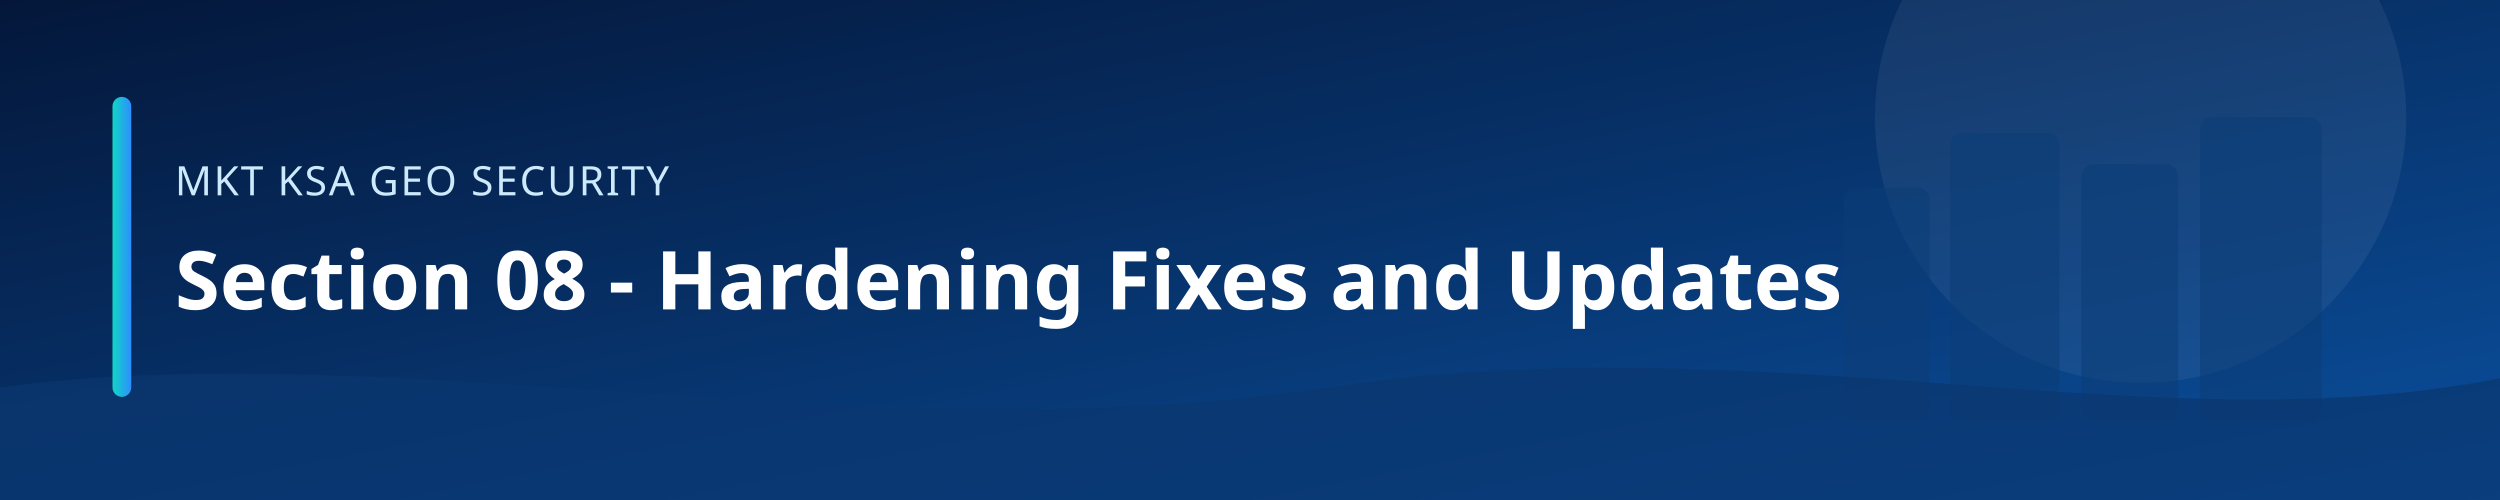
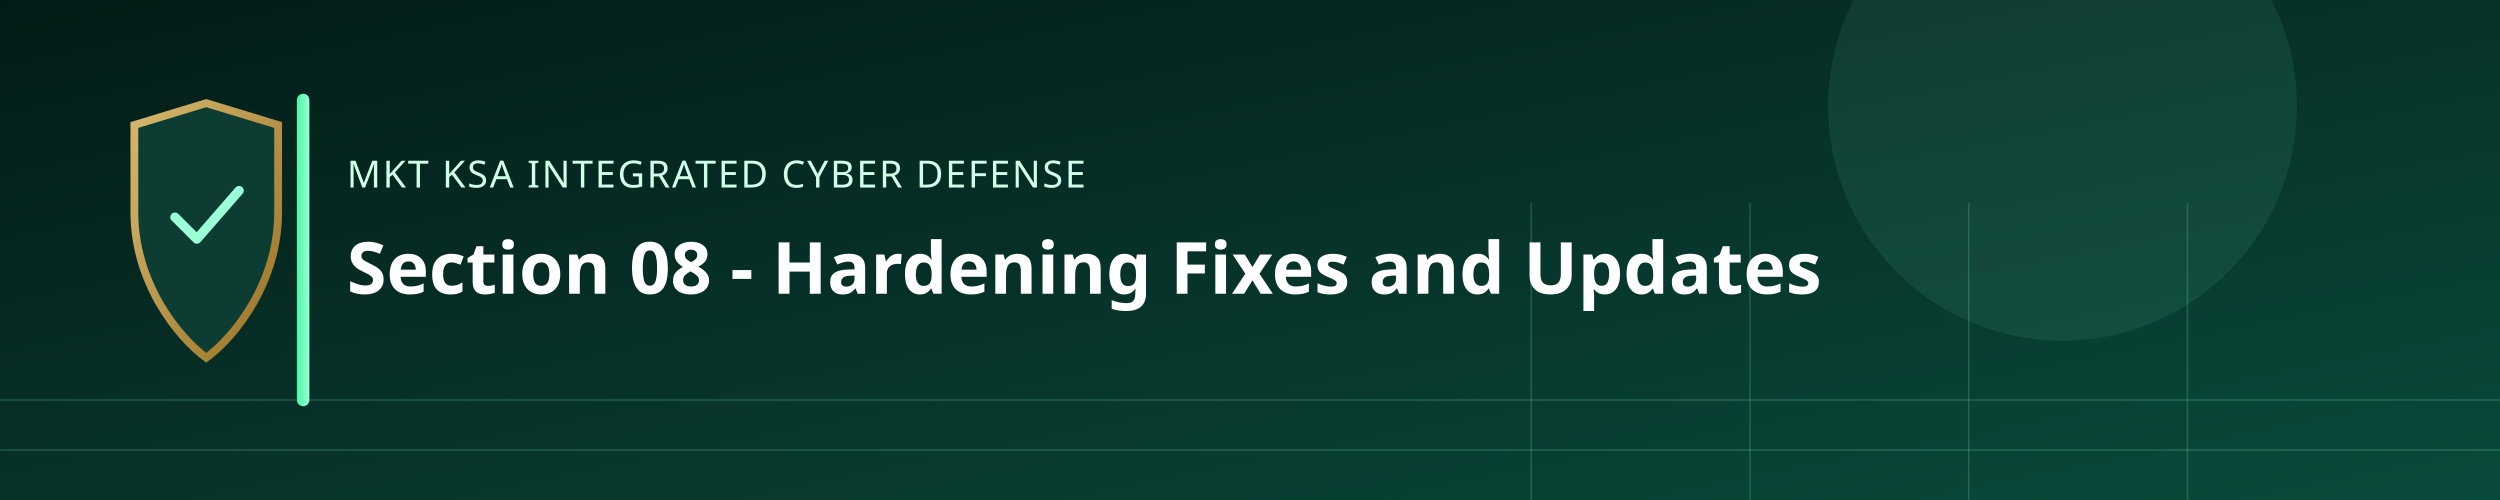
<svg xmlns="http://www.w3.org/2000/svg" width="1600" height="320" viewBox="0 0 1600 320" role="img" aria-label="Section 08 - Hardening Fixes and Updates banner">
  <defs>
    <linearGradient id="bg" x1="0" y1="0" x2="1" y2="1">
-       <stop offset="0%" stop-color="#04173a" />
-       <stop offset="100%" stop-color="#0a4f9d" />
+       <stop offset="0%" stop-color="#031b16" />
+       <stop offset="100%" stop-color="#0a4a3c" />
    </linearGradient>
-     <linearGradient id="line" x1="0" y1="0" x2="1" y2="0">
-       <stop offset="0%" stop-color="#10d6c5" />
-       <stop offset="100%" stop-color="#2e8fff" />
+     <linearGradient id="neon" x1="0" y1="0" x2="1" y2="0">
+       <stop offset="0%" stop-color="#49f7a0" />
+       <stop offset="100%" stop-color="#9bffd7" />
+     </linearGradient>
+     <linearGradient id="gold" x1="0" y1="0" x2="1" y2="1">
+       <stop offset="0%" stop-color="#d7b76f" />
+       <stop offset="100%" stop-color="#987225" />
    </linearGradient>
  </defs>
  <rect width="1600" height="320" fill="url(#bg)" />
-   <circle cx="1370" cy="75" r="170" fill="#ffffff" fill-opacity="0.06" />
-   <g fill="#0c3c77" fill-opacity="0.55">
-     <rect x="1180" y="120" width="55" height="150" rx="8" />
-     <rect x="1248" y="85" width="70" height="185" rx="8" />
-     <rect x="1332" y="105" width="62" height="165" rx="8" />
-     <rect x="1408" y="75" width="78" height="195" rx="8" />
+   <circle cx="1320" cy="68" r="150" fill="#90ffd8" fill-opacity="0.08" />
+   <g stroke="#8bffcf" stroke-opacity="0.18" stroke-width="1" fill="none">
+     <path d="M0 256 L1600 256" />
+     <path d="M0 288 L1600 288" />
+     <path d="M980 130 L980 320" />
+     <path d="M1120 130 L1120 320" />
+     <path d="M1260 130 L1260 320" />
+     <path d="M1400 130 L1400 320" />
  </g>
-   <path d="M0 248 C 250 214, 560 292, 850 248 C 1130 206, 1380 286, 1600 242 L1600 320 L0 320 Z" fill="#0b376f" fill-opacity="0.7" />
-   <rect x="72" y="62" width="12" height="192" rx="6" fill="url(#line)" />
-   <text x="112" y="125" fill="#cdeafd" font-size="26" font-family="Segoe UI, Tahoma, sans-serif" letter-spacing="1.2">MKT KSA GEO SECURITY</text>
-   <text x="112" y="198" fill="#ffffff" font-size="52" font-family="Segoe UI, Tahoma, sans-serif" font-weight="700">Section 08 - Hardening Fixes and Updates</text>
+   <g transform="translate(70,56)">
+     <path d="M62 10 L108 24 V80 C108 124 81 159 62 173 C43 159 16 124 16 80 V24 Z" fill="#0c3c32" stroke="url(#gold)" stroke-width="5" />
+     <path d="M42 83 L56 97 L83 66" fill="none" stroke="#9bffd7" stroke-width="6" stroke-linecap="round" stroke-linejoin="round" />
+   </g>
+   <rect x="190" y="60" width="8" height="200" rx="4" fill="url(#neon)" />
+   <text x="222" y="120" fill="#cfffe9" font-size="24" font-family="Segoe UI, Tahoma, sans-serif" letter-spacing="1.2">MKT KSA INTEGRATED CYBER DEFENSE</text>
+   <text x="222" y="188" fill="#ffffff" font-size="46" font-family="Segoe UI, Tahoma, sans-serif" font-weight="700">Section 08 - Hardening Fixes and Updates</text>
</svg>
